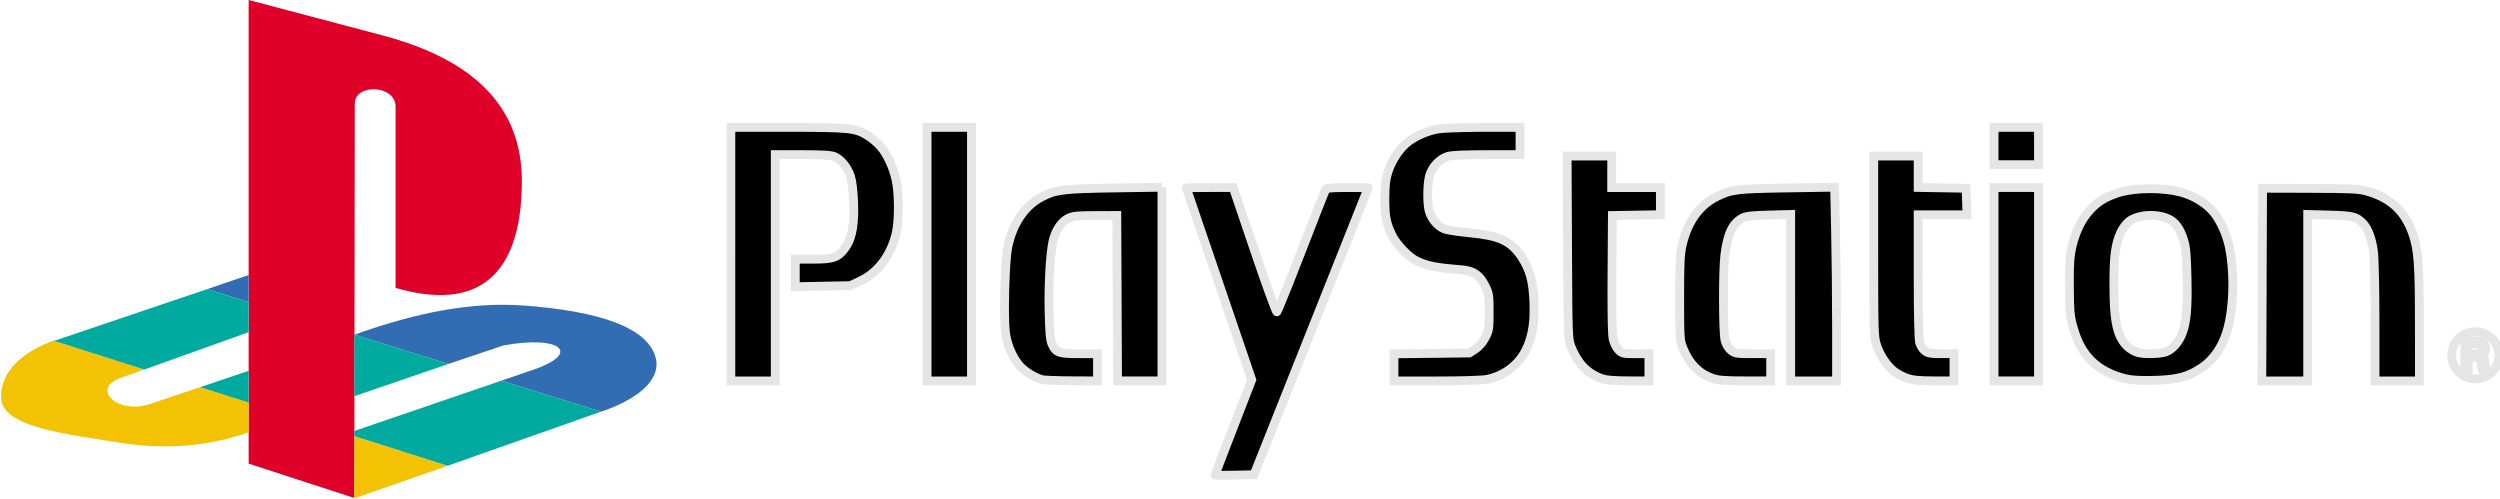
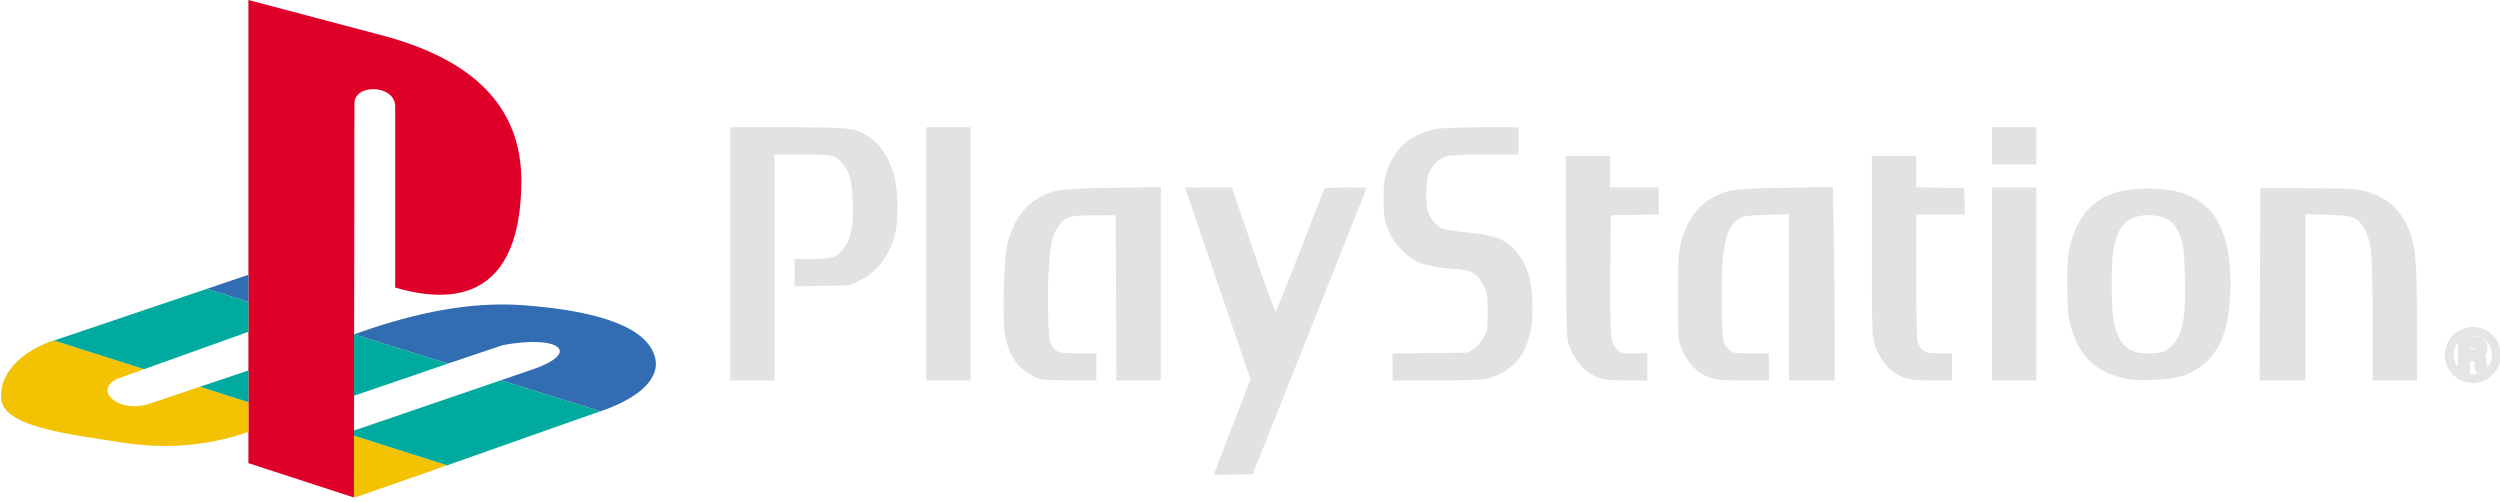
- <svg xmlns="http://www.w3.org/2000/svg" version="1.1" id="svg2" x="0px" y="0px" width="567.429px" height="113.032px" viewBox="0 0 567.429 113.032" enable-background="new 0 0 567.429 113.032" xml:space="preserve">
+ <svg xmlns="http://www.w3.org/2000/svg" width="100%" height="100%" viewBox="0 0 568 114" version="1.1" xml:space="preserve" style="fill-rule:evenodd;clip-rule:evenodd;stroke-linejoin:round;stroke-miterlimit:2;">
  <g>
-     <path id="path2998_1_" d="M165.884,28.918v28.77v28.77h5.039h5.039V60.776V35.095h6.186c4.461,0,6.475,0.12,7.233,0.437   c1.496,0.625,3.036,2.529,3.667,4.521c0.331,1.047,0.604,3.313,0.701,5.831c0.2,5.154-0.398,8.356-1.971,10.433   c-1.641,2.168-2.645,2.51-7.284,2.51h-3.982v3.119v3.127l6.257-0.121l6.258-0.121l2.214-1.047c4.045-1.908,6.982-5.811,8.167-10.84   c0.662-2.808,0.652-9.086-0.021-12.099c-0.646-2.896-1.991-5.813-3.504-7.579c-0.633-0.738-1.857-1.797-2.712-2.347   c-2.933-1.882-4.062-2.001-18.356-2.001H165.884z M210.419,28.918v28.77v28.77h5.038h5.039v-28.77v-28.77h-5.039H210.419z    M336.791,28.918c-4.514,0.001-9.158,0.16-10.32,0.346c-2.623,0.418-5.682,1.805-7.416,3.372c-1.748,1.579-3.236,3.949-4.043,6.44   c-0.502,1.548-0.66,2.959-0.68,5.933c-0.029,4.103,0.316,5.851,1.727,8.614c0.916,1.798,3.361,4.393,5.039,5.363   c1.949,1.13,4.441,1.728,8.727,2.072c3.26,0.264,4.02,0.426,5.08,1.129c0.834,0.551,1.564,1.453,2.184,2.711   c0.869,1.771,0.918,2.142,0.914,5.953c-0.004,3.801-0.057,4.176-0.896,5.771c-0.566,1.084-1.385,2.032-2.242,2.602l-1.354,0.895   l-8.563,0.103l-8.553,0.092v3.077v3.068h9.73c5.92,0,10.412-0.146,11.459-0.367c3.984-0.838,7.299-3.42,8.908-6.938   c1.355-2.963,1.834-6.008,1.656-10.576c-0.188-4.816-0.9-7.44-2.824-10.32c-2.391-3.575-5.064-4.801-11.855-5.423   c-2.512-0.23-5.086-0.635-5.719-0.904c-1.398-0.592-2.705-2.082-3.281-3.738c-0.568-1.633-0.561-6.361,0.021-8.359   c0.57-1.973,2.305-3.79,4.135-4.338c0.883-0.266,3.852-0.396,8.848-0.396H345v-3.09V28.92h-8.209V28.918z M452.597,28.918v4.227   v4.226h5.039h5.039v-4.226v-4.227h-5.039H452.597L452.597,28.918z M355.695,35.42l0.104,20.723   c0.09,20.398,0.105,20.754,0.803,22.604c0.391,1.033,1.227,2.58,1.857,3.443c1.293,1.76,2.973,2.994,5.1,3.738   c1.023,0.359,2.762,0.498,6.064,0.51l4.633,0.02V83.37v-3.088h-3.027c-2.881,0-3.07-0.039-3.891-0.895   c-0.508-0.529-1.006-1.563-1.207-2.52c-0.221-1.033-0.313-6.406-0.256-14.791l0.092-13.165l5.445-0.092l5.445-0.092v-3.076v-3.08   h-5.527h-5.525v-3.576V35.42h-5.049H355.695L355.695,35.42z M425.291,35.42v20.469c0,19.797,0.023,20.54,0.672,22.512   c0.771,2.348,2.338,4.672,4.043,5.973c0.65,0.498,1.939,1.166,2.863,1.482c1.289,0.445,2.73,0.582,6.156,0.59l4.469,0.01v-3.088   V80.28h-2.885c-2.41,0-3.02-0.104-3.727-0.662c-0.467-0.365-0.996-1.205-1.18-1.867c-0.205-0.74-0.336-6.584-0.336-15.106V48.748   h5.537h5.537l-0.094-3.007l-0.092-3.008l-5.445-0.09l-5.441-0.093v-3.565V35.42h-5.039H425.291L425.291,35.42z M416.402,42.489   l-10.758,0.174c-11.568,0.178-12.766,0.32-16.162,2.042c-3.799,1.925-6.447,5.663-7.648,10.788   c-0.502,2.138-0.59,3.979-0.59,12.109c0,9.23,0.027,9.661,0.742,11.428c1.441,3.561,3.586,5.76,6.674,6.826   c1.361,0.471,2.781,0.58,7.457,0.588l5.771,0.012v-3.09v-3.088h-4.043c-3.828,0-4.088-0.047-4.998-0.813   c-0.602-0.506-1.092-1.35-1.32-2.256c-0.453-1.793-0.475-15.937-0.031-19.361c0.631-4.865,1.727-7.146,4.014-8.371   c0.787-0.42,2.146-0.57,5.975-0.67l4.957-0.132v18.896v18.885h5.201h5.201V74.315c0-6.674-0.104-16.566-0.225-21.982   L416.402,42.489z M263.73,42.5l-10.808,0.162c-11.746,0.181-13.433,0.396-16.64,2.113c-3.725,1.994-6.385,5.936-7.508,11.123   c-0.713,3.295-1.047,16.791-0.498,20.054c0.48,2.846,1.811,5.713,3.404,7.334c1.172,1.192,3.117,2.368,4.743,2.864   c0.447,0.138,3.481,0.259,6.745,0.272l5.932,0.031v-3.088V80.28h-4.154c-4.686,0-5.303-0.221-6.186-2.234   c-0.395-0.897-0.549-2.662-0.65-7.416c-0.146-6.756,0.324-14.086,1.056-16.52c0.657-2.185,1.881-3.863,3.321-4.57   c1.052-0.516,2.019-0.613,6.125-0.62l4.875-0.011l0.082,18.773l0.082,18.771h5.039h5.039v-21.98L263.73,42.5L263.73,42.5z    M274.58,42.571c-2.928,0-5.319,0.037-5.313,0.082c0.004,0.045,3.346,9.857,7.426,21.811l7.416,21.738l-4.176,10.77   c-2.295,5.927-4.175,10.818-4.175,10.869c0,0.05,1.993,0.05,4.429,0l4.43-0.092l12.951-32.508   c7.127-17.879,12.963-32.542,12.963-32.588c0.002-0.045-2.102-0.082-4.684-0.082c-3.404,0-4.766,0.113-4.947,0.408   c-0.137,0.223-2.627,6.543-5.525,14.049c-2.897,7.504-5.397,13.688-5.565,13.744c-0.17,0.057-2.472-6.266-5.108-14.049   l-4.796-14.152H274.58z M452.597,42.571v21.942v21.942h5.039h5.039V64.513V42.571h-5.039H452.597z M513.548,42.733l-0.094,21.861   h0.012l-0.092,21.861h5.211h5.201V67.571V48.676l4.957,0.133c5.262,0.137,6.141,0.356,7.619,1.939   c1.158,1.24,1.986,3.499,2.355,6.439c0.191,1.539,0.348,8.603,0.348,16.01v13.259h5.037h5.037l-0.01-12.922   c-0.002-13.705-0.242-16.957-1.563-20.673c-1.797-5.053-5.104-8.049-10.482-9.508c-1.779-0.483-3.68-0.567-12.811-0.59   L513.548,42.733L513.548,42.733z M488.07,42.825c-2.842,0-5.674,0.357-7.709,1.057c-2.709,0.932-4.41,2.023-6.117,3.921   c-1.852,2.06-3.193,4.849-3.98,8.259c-0.48,2.09-0.596,3.845-0.566,8.938c0.025,5.359,0.133,6.729,0.711,8.849   c0.979,3.596,2.26,6.017,4.205,7.985c1.916,1.938,4.748,3.422,7.936,4.146c1.434,0.324,3.422,0.427,6.461,0.345   c5.238-0.14,7.73-0.814,10.787-2.904c2.563-1.752,4.5-4.517,5.598-7.996c1.57-4.967,1.846-13.156,0.641-19.199   c-0.586-2.936-2.01-6.119-3.598-8.056c-1.492-1.821-3.936-3.418-6.551-4.287C493.773,43.182,490.912,42.825,488.07,42.825   L488.07,42.825z M488.193,48.879c1.475,0,2.953,0.285,4.113,0.873c1.514,0.768,2.465,2.104,3.291,4.632   c0.541,1.653,0.676,3.158,0.803,8.625c0.166,7.141-0.162,10.506-1.27,13.043c-0.781,1.793-2.045,3.186-3.434,3.779   c-0.594,0.254-2.156,0.446-3.605,0.446c-2.055,0-2.844-0.146-3.992-0.75c-0.902-0.478-1.773-1.295-2.336-2.205   c-1.469-2.37-1.953-5.479-1.973-12.483c-0.016-6.668,0.328-9.348,1.557-12.06c0.416-0.92,1.256-2.043,1.879-2.52   C484.41,49.356,486.296,48.879,488.193,48.879L488.193,48.879z" />
-     <path fill="#E5E5E5" d="M275.653,108.839c-0.027-0.013-0.044-0.013-0.063-0.013l0,0c-0.047,0-0.119,0.003-0.438-0.19l0,0   c-0.115-0.083-0.386-0.333-0.395-0.796l0,0c0.019-0.298,0.036-0.231,0.042-0.285l0,0c0.006-0.025,0.01-0.038,0.015-0.049l0,0   c0.006-0.025,0.015-0.046,0.023-0.069l0,0c0.017-0.047,0.038-0.108,0.068-0.185l0,0c0.057-0.155,0.14-0.374,0.246-0.654l0,0   c0.212-0.561,0.52-1.362,0.9-2.348l0,0c0.756-1.972,1.8-4.678,2.949-7.642l0,0l4.043-10.431l-7.298-21.392   c-3.998-11.717-7.258-21.279-7.436-21.841l0,0c0-0.001-0.001-0.002-0.001-0.004l0,0c-0.1-0.251-0.02-0.687,0.161-0.899l0,0   c0.06-0.08,0.124-0.136,0.178-0.176l0,0c0.068-0.056,0.128-0.09,0.18-0.114l0,0c0.076-0.039,0.121-0.049,0.159-0.063l0,0   c0.089-0.026,0.123-0.03,0.159-0.036l0,0c0.063-0.009,0.106-0.011,0.155-0.015l0,0c0.096-0.008,0.206-0.013,0.348-0.017l0,0   c0.282-0.01,0.677-0.019,1.163-0.027l0,0c0.97-0.015,2.301-0.023,3.768-0.023l0,0v1v1c-1.539-0.002-2.976,0.011-3.939,0.027l0,0   c0.05,0.148,0.104,0.308,0.161,0.48l0,0c0.378,1.112,0.923,2.717,1.597,4.691l0,0c1.346,3.952,3.203,9.395,5.243,15.37l0,0   l7.533,22.082l-4.308,11.109c-1.574,4.065-2.979,7.717-3.678,9.546l0,0c0.781-0.002,1.832-0.014,2.979-0.036l0,0l3.768-0.078   l12.704-31.894c5.879-14.741,10.888-27.327,12.45-31.276l0,0c-0.837-0.014-1.983-0.022-3.24-0.022l0,0   c-2.263-0.007-3.658,0.066-4.186,0.157l0,0c-0.082,0.202-0.2,0.493-0.348,0.857l0,0c-0.298,0.737-0.712,1.781-1.21,3.052l0,0   c-1.002,2.543-2.348,5.999-3.798,9.749l0,0c-2.107,5.46-4.003,10.215-4.956,12.454l0,0c-0.345,0.783-0.478,1.138-0.707,1.49l0,0   c-0.085,0.062-0.018,0.161-0.516,0.389l0,0l-0.151,0.051h-0.167h-0.005c-0.704-0.087-0.696-0.334-0.798-0.385l0,0   c-0.068-0.085-0.098-0.136-0.127-0.187l0,0c-0.058-0.1-0.098-0.188-0.149-0.299l0,0c-0.1-0.215-0.218-0.501-0.364-0.866l0,0   c-0.289-0.729-0.676-1.765-1.141-3.042l0,0c-0.93-2.554-2.16-6.068-3.472-9.949l0,0l-4.566-13.472h-4.608v-1v-1h6.042l5.026,14.831   c1.229,3.627,2.386,6.94,3.284,9.429l0,0c0.335,0.933,0.645,1.769,0.905,2.453l0,0c0.232-0.561,0.503-1.222,0.806-1.967l0,0   c1.004-2.483,2.352-5.903,3.799-9.65l0,0c2.539-6.574,4.76-12.224,5.377-13.712l0,0c0.106-0.244,0.11-0.285,0.231-0.501l0,0   c0.365-0.51,0.689-0.535,0.977-0.633l0,0c0.302-0.074,0.63-0.119,1.057-0.155l0,0c0.845-0.068,2.051-0.096,3.766-0.096l0,0   c2.427,0.004,4.281,0.021,4.782,0.081l0,0c0.007,0.003,0.013,0.005,0.018,0.006l0,0c0.013,0.001,0.025,0.003,0.037,0.004l0,0   c0.001,0,0.002,0,0.003,0l0,0c0.029-0.001,0.07-0.003,0.208,0.061l0,0c0.028,0.012,0.055,0.024,0.081,0.035l0,0   c0.008,0.005,0.016,0.011,0.023,0.016l0,0c0.028,0.015,0.06,0.031,0.093,0.049l0,0c0.023,0.017,0.058,0.042,0.097,0.076l0,0   c0.081,0.062,0.16,0.146,0.224,0.285l0,0c0.058,0.113,0.103,0.256,0.113,0.437l0,0c0.002,0.011,0.003,0.021,0.004,0.032l0,0   c-0.001,0.007-0.001,0.014-0.002,0.021l0,0c0,0.051-0.006,0.111-0.02,0.175l0,0c-0.012,0.094-0.02,0.097-0.024,0.098l0,0   c-0.002,0.007-0.005,0.015-0.007,0.022l0,0c0,0,0,0.001,0,0.002l0,0c-0.005,0.017-0.009,0.025-0.011,0.034l0,0   c-0.007,0.017-0.013,0.032-0.02,0.049l0,0c-0.013,0.034-0.029,0.079-0.053,0.138l0,0c-0.045,0.117-0.112,0.287-0.199,0.507l0,0   c-0.172,0.442-0.429,1.087-0.758,1.919l0,0c-0.66,1.66-1.611,4.057-2.787,7.009l0,0c-2.35,5.907-5.592,14.043-9.153,22.982l0,0   L285.3,108.734l-5.094,0.105c-1.225,0.023-2.335,0.036-3.148,0.036l0,0C276.345,108.872,275.954,108.875,275.653,108.839   L275.653,108.839z M288.996,70.199C288.996,70.2,288.996,70.2,288.996,70.199L288.996,70.199z M310.377,43.641   c0.093,0.016,0.278,0.029,0.486-0.047l0,0c-0.105,0.038-0.219,0.057-0.334,0.057l0,0c-0.064,0-0.129-0.006-0.192-0.019l0,0   C310.35,43.635,310.364,43.638,310.377,43.641L310.377,43.641z M369.619,87.437c-3.335-0.02-5.111-0.13-6.392-0.566l0,0   c-2.299-0.799-4.173-2.174-5.576-4.091l0,0c-0.709-0.979-1.543-2.525-1.986-3.681l0,0c-0.38-0.977-0.604-1.807-0.692-4.663l0,0   c-0.104-2.904-0.13-8.088-0.174-18.289l0,0l-0.104-20.723l-0.004-1.004h6.064h6.048v4.577v2.577h4.527h6.524v4.078v4.061   l-6.427,0.108l-4.469,0.075l-0.085,12.19c-0.015,1.612-0.019,3.118-0.017,4.504l0,0c-0.011,5.731,0.114,9.521,0.251,10.072l0,0   c0.148,0.774,0.639,1.733,0.95,2.033l0,0c0.429,0.425,0.396,0.403,0.676,0.486l0,0c0.306,0.078,1.061,0.105,2.494,0.102l0,0h4.026   v4.088v4.091L369.619,87.437L369.619,87.437z M356.797,56.139c0.045,10.197,0.072,15.389,0.175,18.225l0,0   c0.112,2.883,0.246,3.156,0.563,4.028l0,0c0.339,0.911,1.176,2.458,1.729,3.205l0,0c1.183,1.604,2.668,2.698,4.625,3.386l0,0   c0.765,0.282,2.465,0.45,5.735,0.455l0,0l3.63,0.015V83.37v-2.091l-2.026,0.003c-1.45-0.005-2.229,0.002-2.942-0.153l0,0   c-0.741-0.15-1.278-0.62-1.671-1.051l0,0c-0.704-0.758-1.21-1.865-1.465-3.001l0,0c-0.221-1.121-0.284-4.646-0.292-10.488l0,0   c-0.003-1.389,0.002-2.899,0.017-4.52l0,0l0.098-14.141l6.421-0.108l4.464-0.076V45.65l-0.002-2.078h-4.525h-6.525v-4.577v-2.577   h-4.05h-4.056L356.797,56.139L356.797,56.139z M355.694,36.419v-1V36.419L355.694,36.419z M439.021,87.444   c-3.435-0.009-5.005-0.137-6.477-0.644l0,0c-1.059-0.369-2.348-1.031-3.147-1.633l0,0c-1.915-1.475-3.541-3.916-4.386-6.454l0,0   c-0.353-1.049-0.55-1.951-0.628-4.854l0,0c-0.089-2.938-0.094-8.071-0.094-17.971l0,0V35.419v-1h6.039h6.039v4.566v2.581   l4.458,0.077l6.397,0.104l0.123,3.963l0.125,4.038h-6.567h-4.538v12.896c0,4.256,0.031,7.842,0.091,10.448l0,0   c0.045,2.554,0.172,4.355,0.208,4.39l0,0c0.087,0.409,0.62,1.216,0.837,1.35l0,0c0.275,0.204,0.358,0.255,0.778,0.342l0,0   c0.417,0.074,1.139,0.106,2.329,0.106l0,0h3.882v4.088v4.089L439.021,87.444L439.021,87.444z M426.29,55.888   c0,9.896,0.006,15.034,0.093,17.911l0,0c0.094,2.907,0.231,3.364,0.529,4.289l0,0c0.698,2.155,2.205,4.362,3.701,5.489l0,0   c0.499,0.394,1.788,1.068,2.582,1.333l0,0c1.102,0.383,2.415,0.527,5.83,0.535l0,0l3.469,0.007v-2.085v-2.089h-1.885   c-1.221-0.002-2.008-0.021-2.677-0.138l0,0c-0.664-0.106-1.239-0.386-1.668-0.736l0,0c-0.72-0.599-1.246-1.474-1.526-2.388l0,0   c-0.168-0.707-0.208-2.197-0.28-4.881l0,0c-0.06-2.63-0.092-6.228-0.092-10.492l0,0V47.748h6.538h4.504l-0.062-1.977l-0.063-2.055   l-4.491-0.074l-6.423-0.11v-4.547v-2.566h-4.04h-4.039V55.888L426.29,55.888z M425.29,36.419v-1V36.419L425.29,36.419z    M396.114,87.444c-4.668-0.011-6.211-0.106-7.782-0.644l0,0c-3.372-1.148-5.777-3.651-7.274-7.396l0,0   c-0.373-0.899-0.621-1.696-0.709-3.227l0,0c-0.1-1.545-0.105-3.959-0.105-8.577l0,0c0-8.115,0.083-10.051,0.617-12.337l0,0   c1.242-5.33,4.059-9.372,8.168-11.452l0,0c1.718-0.879,3.08-1.424,5.345-1.7l0,0c2.266-0.283,5.467-0.359,11.255-0.45l0,0   l10.758-0.174l0.993-0.015l0.237,10.836c0.124,5.429,0.226,15.321,0.226,22.005l0,0v13.139h-6.2h-6.203V67.571v-17.87l-3.929,0.106   c-3.81,0.081-5.124,0.299-5.529,0.552l0,0c-1.868,1.008-2.849,2.8-3.494,7.618l0,0c-0.204,1.53-0.316,5.748-0.314,9.791l0,0   c-0.013,4.25,0.146,8.604,0.323,9.195l0,0c0.176,0.723,0.601,1.414,0.995,1.736l0,0c0.461,0.363,0.423,0.365,0.922,0.472l0,0   c0.509,0.087,1.525,0.108,3.435,0.106l0,0h5.041v4.088v4.091L396.114,87.444L396.114,87.444z M407.44,67.571v17.884h4.201h4.2   v-11.14c0.002-6.665-0.102-16.559-0.223-21.961l0,0l-0.194-8.85l-9.765,0.158c-5.78,0.089-8.962,0.172-11.038,0.435l0,0   c-2.074,0.27-3.01,0.656-4.689,1.499l0,0c-3.485,1.772-5.967,5.205-7.125,10.125l0,0c-0.47,1.989-0.565,3.736-0.565,11.88l0,0   c0,4.612,0.009,7.03,0.103,8.448l0,0c0.104,1.433,0.227,1.736,0.568,2.604l0,0c1.387,3.377,3.27,5.271,6.073,6.257l0,0   c1.152,0.403,2.447,0.527,7.132,0.533l0,0l4.77,0.009v-2.087v-2.089h-3.041c-1.924-0.002-2.951-0.004-3.756-0.132l0,0   c-0.814-0.11-1.438-0.514-1.889-0.917l0,0c-0.807-0.689-1.363-1.685-1.646-2.773l0,0c-0.29-1.255-0.371-5.292-0.384-9.687l0,0   c0.002-4.104,0.1-8.263,0.331-10.051l0,0c0.615-4.909,1.827-7.681,4.534-9.123l0,0c1.167-0.586,2.572-0.668,6.419-0.788l0,0   l5.983-0.159V67.571L407.44,67.571z M415.402,42.511l1-0.021L415.402,42.511L415.402,42.511z M315.393,87.457v-4.067v-4.067   l9.541-0.102l8.269-0.1l1.105-0.732c0.68-0.445,1.42-1.284,1.91-2.233l0,0c0.414-0.794,0.557-1.109,0.66-1.744l0,0   c0.103-0.642,0.121-1.667,0.123-3.528l0,0c-0.006-0.148-0.002-0.275-0.004-0.371l0,0c-0.027-3.577-0.021-3.503-0.809-5.173l0,0   c-0.567-1.15-1.201-1.9-1.839-2.318l0,0c-0.87-0.566-1.301-0.688-4.607-0.966l0,0c-4.335-0.351-6.994-0.959-9.146-2.203l0,0   c-1.935-1.152-4.352-3.721-5.431-5.773l0,0c-1.422-2.745-1.854-4.795-1.838-8.616l0,0c0-0.153,0.002-0.308,0.004-0.461l0,0   c0.016-2.989,0.181-4.56,0.727-6.234l0,0c0.863-2.655,2.422-5.147,4.323-6.873l0,0c1.951-1.743,5.091-3.152,7.931-3.617l0,0   c1.346-0.208,5.914-0.354,10.478-0.359l0,0v1V27.92v-0.002l1-0.002v0.004h8.208L346,32.008v4.088h-8.528   c-4.936-0.013-8.024,0.163-8.561,0.354l0,0c-1.431,0.399-3.017,2.033-3.463,3.662l0,0c-0.246,0.821-0.407,2.509-0.4,4.097l0,0   c-0.011,1.541,0.156,3.095,0.364,3.653l0,0c0.47,1.397,1.665,2.715,2.729,3.146l0,0c0.29,0.155,2.999,0.624,5.419,0.828l0,0   c6.817,0.573,10.076,2.012,12.596,5.865l0,0c2.038,3.022,2.814,5.958,2.991,10.841l0,0c0.021,0.608,0.035,1.199,0.035,1.772l0,0   c0.003,3.723-0.536,6.546-1.78,9.254l0,0c-1.751,3.823-5.334,6.6-9.611,7.5l0,0c-1.314,0.261-5.689,0.38-11.666,0.389l0,0H315.393   L315.393,87.457z M326.626,30.25c-2.407,0.37-5.384,1.734-6.903,3.127l0,0c-1.592,1.433-3.012,3.681-3.761,6.007l0,0   c-0.459,1.42-0.609,2.672-0.633,5.635l0,0c-0.002,0.151-0.002,0.299-0.002,0.442l0,0c0.017,3.744,0.324,5.13,1.621,7.707l0,0   c0.752,1.541,3.227,4.163,4.648,4.952l0,0c1.747,1.013,4.071,1.601,8.307,1.94l0,0c3.211,0.248,4.301,0.452,5.551,1.291l0,0   c1.031,0.684,1.857,1.738,2.53,3.103l0,0c0.896,1.763,1.042,2.639,1.013,6.057l0,0c0,0.121,0,0.219,0.002,0.34l0,0   c-0.002,1.905-0.011,2.969-0.146,3.862l0,0c-0.134,0.904-0.438,1.571-0.862,2.371l0,0c-0.643,1.221-1.541,2.278-2.577,2.972l0,0   l-1.6,1.056l-8.858,0.108l-7.563,0.08v2.089v2.067h8.73c5.862,0.009,10.473-0.165,11.254-0.346l0,0   c3.689-0.775,6.735-3.163,8.204-6.375l0,0c1.108-2.435,1.597-4.877,1.601-8.422l0,0c0-0.54-0.015-1.108-0.034-1.7l0,0   c-0.199-4.755-0.847-7.066-2.657-9.803l0,0c-2.263-3.298-4.35-4.311-11.114-4.982l0,0c-2.604-0.254-5.044-0.596-6.018-0.98l0,0   c-1.734-0.753-3.154-2.414-3.836-4.328l0,0c-0.354-1.055-0.469-2.624-0.478-4.311l0,0c0.006-1.724,0.14-3.46,0.483-4.655l0,0   c0.696-2.322,2.579-4.322,4.806-5.018l0,0c1.231-0.341,4.08-0.424,9.137-0.439l0,0h6.527v-2.089v-2.089h-8.165   C331.672,29.94,327.535,30.099,326.626,30.25L326.626,30.25z M243.164,87.42c-1.643-0.007-3.227-0.038-4.464-0.09l0,0   c-1.287-0.063-2.023-0.082-2.569-0.225l0,0c-1.827-0.569-3.833-1.781-5.164-3.12l0,0c-1.794-1.845-3.154-4.834-3.677-7.869l0,0   c-0.212-1.273-0.287-3.602-0.289-6.353l0,0c0.006-5.234,0.291-11.702,0.794-14.078l0,0c1.166-5.396,3.972-9.626,8.015-11.793l0,0   c1.643-0.89,3.084-1.45,5.461-1.743l0,0c2.384-0.301,5.755-0.397,11.634-0.488l0,0l9.822-0.146v-0.015h0.987h0.013h0.002v1v-1   l0.007,1h0.992v21.972v22.979h-6.039h-6.037l-0.085-19.766l-0.079-17.775l-3.878,0.009c-4.137,0.006-4.897,0.123-5.685,0.518l0,0   c-1.083,0.514-2.212,1.959-2.804,3.961l0,0c-0.58,1.859-1.053,7.824-1.042,13.725l0,0c0,0.83,0.008,1.662,0.028,2.484l0,0   c0.084,4.725,0.299,6.503,0.566,7.036l0,0c0.457,0.979,0.571,1.119,1.089,1.333l0,0c0.569,0.221,1.857,0.313,4.182,0.304l0,0h5.154   v4.086v4.091L243.164,87.42L243.164,87.42z M254.568,67.677l0.077,17.775h4.046h4.037v-20.98V43.514l-9.792,0.148   c-5.865,0.089-9.212,0.191-11.411,0.474l0,0c-2.204,0.286-3.209,0.694-4.772,1.522l0,0c-3.407,1.821-5.922,5.474-7.002,10.452l0,0   c-0.431,1.94-0.756,8.548-0.75,13.655l0,0c-0.002,2.687,0.091,5.041,0.261,6.02l0,0c0.435,2.657,1.738,5.402,3.131,6.801l0,0   c1.011,1.043,2.89,2.181,4.317,2.607l0,0v-0.001c0.023,0.003,0.066,0.009,0.121,0.016l0,0c0.108,0.015,0.263,0.029,0.452,0.044l0,0   c0.378,0.03,0.892,0.058,1.494,0.081l0,0c1.208,0.049,2.772,0.083,4.394,0.091l0,0l4.929,0.025v-2.082v-2.087h-3.154   c-2.362-0.01-3.727-0.029-4.858-0.422l0,0c-1.183-0.399-1.817-1.376-2.244-2.409l0,0c-0.522-1.263-0.616-3.015-0.734-7.797l0,0   c-0.02-0.838-0.028-1.683-0.028-2.528l0,0c0.011-6.056,0.418-11.897,1.125-14.302l0,0c0.722-2.369,2.04-4.279,3.84-5.179l0,0   c1.316-0.637,2.488-0.713,6.561-0.722l0,0l5.874-0.013L254.568,67.677L254.568,67.677z M215.457,87.457h-6.039V57.688V28.917v-1   h6.039h6.039v29.77v29.769H215.457L215.457,87.457z M211.419,57.688v27.769h4.038h4.039V57.688V29.917h-4.039h-4.038V57.688   L211.419,57.688z M210.419,29.917v-1V29.917L210.419,29.917z M170.923,87.457h-6.039V57.688V28.917v-1h13.931   c7.153,0,11.008,0.025,13.547,0.299l0,0c2.526,0.257,3.857,0.883,5.349,1.859l0,0c0.97,0.632,2.195,1.689,2.931,2.539l0,0   c1.662,1.955,3.034,4.967,3.721,8.011l0,0c0.365,1.658,0.533,4.045,0.535,6.423l0,0c-0.004,2.324-0.159,4.587-0.518,6.124l0,0   c-1.238,5.271-4.354,9.458-8.711,11.513l0,0l-2.409,1.138l-6.472,0.126l-7.276,0.142v-4.146v-4.12h4.982   c2.297,0.005,3.632-0.102,4.44-0.388l0,0c0.796-0.283,1.248-0.686,2.046-1.724l0,0c1.174-1.541,1.809-3.991,1.806-8.007l0,0   c0-0.564-0.013-1.161-0.036-1.785l0,0c-0.089-2.454-0.382-4.727-0.656-5.568l0,0c-0.52-1.732-2.01-3.483-3.101-3.899l0,0   c-0.331-0.187-2.439-0.384-6.846-0.361l0,0h-5.186v24.683v26.68H170.923L170.923,87.457z M166.883,57.688v27.769h4.04h4.038v-24.68   V34.095h7.187c4.515,0.023,6.436,0.066,7.618,0.514l0,0c1.904,0.834,3.492,2.891,4.235,5.144l0,0   c0.386,1.252,0.641,3.511,0.747,6.094l0,0c0.025,0.647,0.039,1.268,0.039,1.862l0,0c-0.004,4.192-0.631,7.111-2.212,9.212l0,0   c-0.843,1.129-1.711,1.98-2.989,2.409l0,0c-1.263,0.427-2.751,0.492-5.092,0.497l0,0h-2.982v2.12v2.105l5.239-0.1l6.043-0.118   l2.021-0.956c3.731-1.759,6.489-5.376,7.621-10.163l0,0c0.295-1.24,0.467-3.449,0.465-5.666l0,0c0-2.269-0.176-4.6-0.488-5.988l0,0   c-0.605-2.747-1.925-5.568-3.288-7.145l0,0c-0.529-0.628-1.753-1.689-2.492-2.157l0,0c-1.441-0.904-2.14-1.28-4.485-1.554l0,0   c-2.335-0.254-6.19-0.291-13.331-0.289l0,0h-11.932V57.688L166.883,57.688z M165.884,29.917v-1V29.917L165.884,29.917z    M544.103,87.454h-6.039V73.196c0.005-7.367-0.161-14.506-0.339-15.886l0,0c-0.344-2.821-1.172-4.918-2.094-5.879l0,0   c-0.713-0.741-1.027-0.985-1.908-1.225l0,0c-0.887-0.231-2.39-0.333-5.007-0.397l0,0l-3.929-0.106v17.868v19.883h-6.203h-6.217   l0.093-21.861h-0.013l0.101-22.865l0.004-0.998l11.724,0.032c9.123,0.028,11.08,0.094,13.071,0.626l0,0   c5.616,1.49,9.306,4.82,11.161,10.138l0,0c1.39,3.92,1.619,7.323,1.621,21.006l0,0l0.011,13.922H544.103L544.103,87.454z    M528.769,47.81c2.646,0.072,4.212,0.148,5.447,0.456l0,0c1.246,0.299,2.109,0.955,2.876,1.8l0,0   c1.395,1.516,2.223,3.938,2.617,6.996l0,0c0.206,1.698,0.353,8.688,0.354,16.134l0,0v12.259h4.039h4.035l-0.011-11.921   c0-13.728-0.252-16.828-1.502-20.339l0,0c-1.736-4.789-4.662-7.448-9.803-8.877l0,0c-1.568-0.433-3.411-0.537-12.552-0.556l0,0   l-9.728-0.027l-0.087,19.859h0.013l-0.094,21.861h4.209h4.201V67.571V47.648L528.769,47.81L528.769,47.81z M513.545,43.732l0.002-1   L513.545,43.732L513.545,43.732z M457.637,87.454h-6.041V64.512V42.571v-1h6.041h6.038v22.941v22.941H457.637L457.637,87.454z    M453.597,64.512l-0.002,20.942h4.042h4.037V64.512V43.57h-4.037h-4.04V64.512L453.597,64.512z M452.597,43.57v-1V43.57   L452.597,43.57z M482.326,86.953c-3.35-0.762-6.339-2.313-8.425-4.417l0,0c-2.089-2.107-3.458-4.733-4.458-8.425l0,0   c-0.611-2.229-0.726-3.768-0.747-9.1l0,0c-0.006-0.49-0.006-0.947-0.006-1.371l0,0c0-4.076,0.14-5.818,0.598-7.803l0,0   c0.815-3.534,2.219-6.487,4.212-8.703l0,0c1.794-2.01,3.726-3.243,6.535-4.199l0,0c2.201-0.753,5.105-1.108,8.035-1.112l0,0v1.002   v1c-2.756-0.004-5.515,0.354-7.385,1.002l0,0c-2.607,0.908-4.078,1.857-5.7,3.645l0,0c-1.71,1.902-2.99,4.53-3.748,7.813l0,0   c-0.412,1.797-0.546,3.292-0.548,7.355l0,0c0,0.424,0.002,0.872,0.007,1.354l0,0c0.029,5.378,0.131,6.58,0.677,8.592l0,0   c0.955,3.498,2.148,5.715,3.95,7.544l0,0c1.747,1.772,4.419,3.19,7.444,3.874l0,0c1.004,0.228,2.4,0.346,4.402,0.346l0,0   c0.554,0,1.157-0.01,1.813-0.025l0,0c5.192-0.159,7.323-0.755,10.251-2.731l0,0c2.348-1.604,4.162-4.165,5.206-7.472l0,0   c0.868-2.738,1.344-6.654,1.342-10.59l0,0c0-2.828-0.242-5.672-0.728-8.111l0,0c-0.544-2.768-1.944-5.869-3.391-7.618l0,0   c-1.331-1.637-3.646-3.165-6.092-3.972l0,0c-1.957-0.651-4.746-1.008-7.501-1.006l0,0v-1v-1.002   c2.927,0.004,5.86,0.361,8.129,1.108l0,0c2.787,0.932,5.358,2.598,7.01,4.602l0,0c1.729,2.125,3.178,5.392,3.806,8.497l0,0   c0.518,2.604,0.767,5.561,0.767,8.501l0,0c-0.003,4.099-0.476,8.148-1.434,11.192l0,0c-1.152,3.653-3.211,6.623-5.987,8.521l0,0   c-3.187,2.203-6.041,2.957-11.329,3.078l0,0c-0.666,0.015-1.284,0.025-1.861,0.025l0,0   C485.091,87.348,483.567,87.233,482.326,86.953L482.326,86.953z M483.631,80.411c-1.081-0.577-2.051-1.492-2.72-2.563l0,0   c-1.641-2.666-2.1-5.984-2.122-13.004l0,0c0-0.142,0-0.286-0.003-0.431l0,0c-0.002-6.368,0.354-9.204,1.647-12.046l0,0   c0.514-1.095,1.344-2.235,2.185-2.904l0,0c1.462-1.097,3.511-1.575,5.574-1.583l0,0v1v1c-1.73-0.011-3.456,0.465-4.36,1.174l0,0   c-0.407,0.287-1.257,1.393-1.575,2.14l0,0c-1.116,2.458-1.467,4.87-1.471,11.22l0,0c0,0.136,0.002,0.273,0.002,0.423l0,0   c0.017,6.985,0.526,9.885,1.825,11.959l0,0c0.455,0.749,1.228,1.469,1.949,1.847l0,0c1.027,0.521,1.478,0.619,3.527,0.635l0,0   c1.333,0.017,2.946-0.224,3.212-0.365l0,0c1.074-0.448,2.216-1.649,2.91-3.259l0,0c0.839-1.921,1.227-4.485,1.225-9.486l0,0   c0-0.955-0.011-1.997-0.038-3.135l0,0c-0.127-5.48-0.266-6.856-0.754-8.337l0,0c-0.811-2.435-1.583-3.424-2.791-4.05l0,0   c-0.972-0.495-2.315-0.769-3.661-0.764l0,0v-1v-1c1.603,0.002,3.213,0.299,4.565,0.98l0,0c1.817,0.911,2.948,2.594,3.789,5.213l0,0   c0.595,1.826,0.724,3.458,0.852,8.911l0,0c0.025,1.152,0.038,2.21,0.038,3.182l0,0c-0.003,5.08-0.376,7.939-1.391,10.284l0,0   c-0.868,1.975-2.254,3.561-3.957,4.299l0,0c-0.921,0.367-2.433,0.51-3.999,0.526l0,0c-0.081,0.001-0.16,0.001-0.239,0.001l0,0   C485.941,81.276,484.852,81.072,483.631,80.411L483.631,80.411z M457.637,38.37h-6.041v-5.226v-4.227v-1h6.041h6.038v5.226v5.226   H457.637L457.637,38.37z M453.597,33.144v3.226h4.04h4.037v-3.226l-0.002-3.227h-4.035h-4.04V33.144L453.597,33.144z    M452.597,29.917v-1V29.917L452.597,29.917z" />
+     <path id="path2998_1_" d="M165.884,28.918L165.884,86.458L175.962,86.458L175.962,35.095L182.148,35.095C186.609,35.095 188.623,35.215 189.381,35.532C190.877,36.157 192.417,38.061 193.048,40.053C193.379,41.1 193.652,43.366 193.749,45.884C193.949,51.038 193.351,54.24 191.778,56.317C190.137,58.485 189.133,58.827 184.494,58.827L180.512,58.827L180.512,65.073L186.769,64.952L193.027,64.831L195.241,63.784C199.286,61.876 202.223,57.973 203.408,52.944C204.07,50.136 204.06,43.858 203.387,40.845C202.741,37.949 201.396,35.032 199.883,33.266C199.25,32.528 198.026,31.469 197.171,30.919C194.238,29.037 193.109,28.918 178.815,28.918L165.884,28.918ZM210.419,28.918L210.419,86.458L220.496,86.458L220.496,28.918L210.419,28.918ZM336.791,28.918C332.277,28.919 327.633,29.078 326.471,29.264C323.848,29.682 320.789,31.069 319.055,32.636C317.307,34.215 315.819,36.585 315.012,39.076C314.51,40.624 314.352,42.035 314.332,45.009C314.303,49.112 314.648,50.86 316.059,53.623C316.975,55.421 319.42,58.016 321.098,58.986C323.047,60.116 325.539,60.714 329.825,61.058C333.085,61.322 333.845,61.484 334.905,62.187C335.739,62.738 336.469,63.64 337.089,64.898C337.958,66.669 338.007,67.04 338.003,70.851C337.999,74.652 337.946,75.027 337.107,76.622C336.541,77.706 335.722,78.654 334.865,79.224L333.511,80.119L324.948,80.222L316.395,80.314L316.395,86.459L326.125,86.459C332.045,86.459 336.537,86.313 337.584,86.092C341.568,85.254 344.883,82.672 346.492,79.154C347.847,76.191 348.326,73.146 348.148,68.578C347.96,63.762 347.248,61.138 345.324,58.258C342.933,54.683 340.26,53.457 333.469,52.835C330.957,52.605 328.383,52.2 327.75,51.931C326.352,51.339 325.045,49.849 324.469,48.193C323.901,46.56 323.908,41.832 324.49,39.834C325.06,37.861 326.795,36.044 328.625,35.496C329.508,35.23 332.477,35.1 337.473,35.1L345,35.1L345,28.92L336.791,28.92L336.791,28.918ZM452.597,28.918L452.597,37.371L462.675,37.371L462.675,28.918L452.597,28.918ZM355.695,35.42L355.799,56.143C355.889,76.541 355.904,76.897 356.602,78.747C356.993,79.78 357.829,81.327 358.459,82.19C359.752,83.95 361.432,85.184 363.559,85.928C364.582,86.287 366.321,86.426 369.623,86.438L374.256,86.458L374.256,80.282L371.229,80.282C368.348,80.282 368.159,80.243 367.338,79.387C366.83,78.858 366.332,77.824 366.131,76.867C365.91,75.834 365.818,70.461 365.875,62.076L365.967,48.911L376.857,48.727L376.857,42.571L365.805,42.571L365.805,35.42L355.695,35.42ZM425.291,35.42L425.291,55.889C425.291,75.686 425.314,76.429 425.963,78.401C426.734,80.749 428.301,83.073 430.006,84.374C430.656,84.872 431.945,85.54 432.869,85.856C434.158,86.301 435.599,86.438 439.025,86.446L443.494,86.456L443.494,80.28L440.609,80.28C438.199,80.28 437.589,80.176 436.882,79.618C436.415,79.253 435.886,78.413 435.702,77.751C435.497,77.011 435.366,71.167 435.366,62.645L435.366,48.748L446.44,48.748L446.346,45.741L446.254,42.733L440.809,42.643L435.368,42.55L435.368,35.42L425.291,35.42ZM416.402,42.489L405.644,42.663C394.076,42.841 392.878,42.983 389.482,44.705C385.683,46.63 383.035,50.368 381.834,55.493C381.332,57.631 381.244,59.472 381.244,67.602C381.244,76.832 381.271,77.263 381.986,79.03C383.427,82.591 385.572,84.79 388.66,85.856C390.021,86.327 391.441,86.436 396.117,86.444L401.888,86.456L401.888,80.278L397.845,80.278C394.017,80.278 393.757,80.231 392.847,79.465C392.245,78.959 391.755,78.115 391.527,77.209C391.074,75.416 391.052,61.272 391.496,57.848C392.127,52.983 393.223,50.702 395.51,49.477C396.297,49.057 397.656,48.907 401.485,48.807L406.442,48.675L406.442,86.456L416.844,86.456L416.844,74.315C416.844,67.641 416.74,57.749 416.619,52.333L416.402,42.489ZM263.73,42.5L252.922,42.662C241.176,42.843 239.489,43.058 236.282,44.775C232.557,46.769 229.897,50.711 228.774,55.898C228.061,59.193 227.727,72.689 228.276,75.952C228.756,78.798 230.087,81.665 231.68,83.286C232.852,84.478 234.797,85.654 236.423,86.15C236.87,86.288 239.904,86.409 243.168,86.422L249.1,86.453L249.1,80.28L244.946,80.28C240.26,80.28 239.643,80.059 238.76,78.046C238.365,77.149 238.211,75.384 238.11,70.63C237.964,63.874 238.434,56.544 239.166,54.11C239.823,51.925 241.047,50.247 242.487,49.54C243.539,49.024 244.506,48.927 248.612,48.92L253.487,48.909L253.569,67.682L253.651,86.453L263.729,86.453L263.729,64.473L263.73,42.5ZM274.58,42.571C271.652,42.571 269.261,42.608 269.267,42.653C269.271,42.698 272.613,52.51 276.693,64.464L284.109,86.202L279.933,96.972C277.638,102.899 275.758,107.79 275.758,107.841C275.758,107.891 277.751,107.891 280.187,107.841L284.617,107.749L297.568,75.241C304.695,57.362 310.531,42.699 310.531,42.653C310.533,42.608 308.429,42.571 305.847,42.571C302.443,42.571 301.081,42.684 300.9,42.979C300.763,43.202 298.273,49.522 295.375,57.028C292.478,64.532 289.978,70.716 289.81,70.772C289.64,70.829 287.338,64.506 284.702,56.723L279.906,42.571L274.58,42.571ZM452.597,42.571L452.597,86.455L462.675,86.455L462.675,42.571L452.597,42.571ZM513.548,42.733L513.454,64.594L513.466,64.594L513.374,86.455L523.786,86.455L523.786,48.676L528.743,48.809C534.005,48.946 534.884,49.165 536.362,50.748C537.52,51.988 538.348,54.247 538.717,57.187C538.908,58.726 539.065,65.79 539.065,73.197L539.065,86.456L549.139,86.456L549.129,73.534C549.127,59.829 548.887,56.577 547.566,52.861C545.769,47.808 542.462,44.812 537.084,43.353C535.305,42.87 533.404,42.786 524.273,42.763L513.548,42.733ZM488.07,42.825C485.228,42.825 482.396,43.182 480.361,43.882C477.652,44.814 475.951,45.905 474.244,47.803C472.392,49.863 471.051,52.652 470.264,56.062C469.784,58.152 469.668,59.907 469.698,65C469.723,70.359 469.831,71.729 470.409,73.849C471.388,77.445 472.669,79.866 474.614,81.834C476.53,83.772 479.362,85.256 482.55,85.98C483.984,86.304 485.972,86.407 489.011,86.325C494.249,86.185 496.741,85.511 499.798,83.421C502.361,81.669 504.298,78.904 505.396,75.425C506.966,70.458 507.242,62.269 506.037,56.226C505.451,53.29 504.027,50.107 502.439,48.17C500.947,46.349 498.503,44.752 495.888,43.883C493.773,43.182 490.912,42.825 488.07,42.825ZM488.193,48.879C489.668,48.879 491.146,49.164 492.306,49.752C493.82,50.52 494.771,51.856 495.597,54.384C496.138,56.037 496.273,57.542 496.4,63.009C496.566,70.15 496.238,73.515 495.13,76.052C494.349,77.845 493.085,79.238 491.696,79.831C491.102,80.085 489.54,80.277 488.091,80.277C486.036,80.277 485.247,80.131 484.099,79.527C483.197,79.049 482.326,78.232 481.763,77.322C480.294,74.952 479.81,71.843 479.79,64.839C479.774,58.171 480.118,55.491 481.347,52.779C481.763,51.859 482.603,50.736 483.226,50.259C484.41,49.356 486.296,48.879 488.193,48.879Z" style="fill:rgb(226,226,226);fill-rule:nonzero;" />
  </g>
  <g>
-     <path id="path3775_1_" d="M559.435,83.913h0.77v-2.836h1.756c0.48,0,0.795,0.078,0.939,0.232c0.139,0.148,0.229,0.492,0.268,1.031   l0.068,0.836c0.012,0.16,0.027,0.293,0.055,0.4c0.021,0.114,0.063,0.228,0.117,0.334h0.807v-0.209   c-0.064-0.058-0.107-0.125-0.135-0.205c-0.037-0.095-0.064-0.211-0.072-0.351l-0.07-0.972c-0.047-0.473-0.109-0.797-0.189-0.973   c-0.117-0.264-0.322-0.422-0.611-0.477c0.311-0.07,0.555-0.244,0.742-0.525c0.189-0.285,0.283-0.633,0.283-1.039   c0-0.334-0.068-0.625-0.207-0.871c-0.145-0.274-0.352-0.486-0.617-0.635c-0.217-0.119-0.477-0.197-0.777-0.234   c-0.199-0.022-0.508-0.035-0.914-0.035h-2.209v6.527H559.435z M560.207,80.375v-2.289h1.557c0.305,0,0.523,0.009,0.662,0.022   c0.205,0.033,0.369,0.093,0.488,0.175c0.146,0.096,0.256,0.219,0.328,0.368c0.08,0.158,0.121,0.334,0.121,0.526   c0,0.433-0.121,0.738-0.367,0.921c-0.246,0.185-0.648,0.274-1.207,0.274L560.207,80.375L560.207,80.375z" />
-     <path fill="#E5E5E5" d="M560.436,84.912h-1h-0.002v-1v1v-1h-0.229h-0.768v-7.527h3.209c0.429,0,0.757,0.013,1.035,0.043l0,0   c0.399,0.049,0.785,0.157,1.144,0.354l0,0c0.428,0.234,0.787,0.604,1,1.017l0,0c0.236,0.419,0.338,0.894,0.336,1.361l0,0   c0.002,0.557-0.134,1.12-0.451,1.595l0,0c-0.013,0.021-0.026,0.041-0.041,0.061l0,0c0.164,0.395,0.204,0.75,0.265,1.287l0,0   l0.07,0.963l0.21,0.188v0.449v1.208h-2.417l-0.279-0.543c-0.093-0.183-0.168-0.383-0.197-0.544l0,0   c-0.051-0.211-0.068-0.39-0.081-0.565l0,0l-0.07-0.845c-0.007-0.135-0.021-0.246-0.034-0.332l0,0   c-0.05-0.004-0.108-0.006-0.174-0.006l0,0h-0.757v2.837H560.436L560.436,84.912z M561.206,79.373l0.582-0.001   c0.226,0,0.396-0.019,0.5-0.042l0,0c0.029-0.007,0.05-0.012,0.065-0.016l0,0c0.005-0.03,0.009-0.075,0.009-0.136l0,0   c-0.001-0.032-0.004-0.049-0.009-0.063l0,0c-0.015-0.005-0.035-0.011-0.027-0.011l0,0c-0.08-0.009-0.28-0.02-0.563-0.02l0,0h-0.557   V79.373L561.206,79.373z M559.434,83.912v1V83.912L559.434,83.912z" />
+     <path id="path3775_1_" d="M559.435,83.913L560.205,83.913L560.205,81.077L561.961,81.077C562.441,81.077 562.756,81.155 562.9,81.309C563.039,81.457 563.129,81.801 563.168,82.34L563.236,83.176C563.248,83.336 563.263,83.469 563.291,83.576C563.312,83.69 563.354,83.804 563.408,83.91L564.215,83.91L564.215,83.701C564.151,83.643 564.108,83.576 564.08,83.496C564.043,83.401 564.016,83.285 564.008,83.145L563.938,82.173C563.891,81.7 563.829,81.376 563.749,81.2C563.632,80.936 563.427,80.778 563.138,80.723C563.449,80.653 563.693,80.479 563.88,80.198C564.069,79.913 564.163,79.565 564.163,79.159C564.163,78.825 564.095,78.534 563.956,78.288C563.811,78.014 563.604,77.802 563.339,77.653C563.122,77.534 562.862,77.456 562.562,77.419C562.363,77.397 562.054,77.384 561.648,77.384L559.439,77.384L559.439,83.911L559.435,83.911L559.435,83.913ZM560.207,80.375L560.207,78.086L561.764,78.086C562.069,78.086 562.287,78.095 562.426,78.108C562.631,78.141 562.795,78.201 562.914,78.283C563.06,78.379 563.17,78.502 563.242,78.651C563.322,78.809 563.363,78.985 563.363,79.177C563.363,79.61 563.242,79.915 562.996,80.098C562.75,80.283 562.348,80.372 561.789,80.372L560.207,80.375Z" style="fill-rule:nonzero;" />
+     <path d="M560.436,84.912L559.434,84.912L559.434,83.912L559.434,84.912L559.434,83.912L558.437,83.912L558.437,76.385L561.646,76.385C562.075,76.385 562.403,76.398 562.681,76.428C563.08,76.477 563.466,76.585 563.825,76.782C564.253,77.016 564.612,77.386 564.825,77.799C565.061,78.218 565.163,78.693 565.161,79.16C565.163,79.717 565.027,80.28 564.71,80.755C564.697,80.776 564.684,80.796 564.669,80.816C564.833,81.211 564.873,81.566 564.934,82.103L565.004,83.066L565.214,83.254L565.214,84.911L562.797,84.911L562.518,84.368C562.425,84.185 562.35,83.985 562.321,83.824C562.27,83.613 562.253,83.434 562.24,83.259L562.17,82.414C562.163,82.279 562.149,82.168 562.136,82.082C562.086,82.078 562.028,82.076 561.962,82.076L561.205,82.076L561.205,84.913L560.436,84.913L560.436,84.912ZM561.206,79.373L561.788,79.372C562.014,79.372 562.184,79.353 562.288,79.33C562.317,79.323 562.338,79.318 562.353,79.314C562.358,79.284 562.362,79.239 562.362,79.178C562.361,79.146 562.358,79.129 562.353,79.115C562.338,79.11 562.318,79.104 562.326,79.104C562.246,79.095 562.046,79.084 561.763,79.084L561.206,79.084L561.206,79.373ZM559.434,83.912L559.434,84.912L559.434,83.912Z" style="fill:rgb(229,229,229);fill-rule:nonzero;" />
  </g>
-   <path fill="#E5E5E5" d="M555.467,80.648c0-3.486,2.807-6.316,6.286-6.355l0,0c0.023-0.002,0.047-0.003,0.07-0.003l0,0  c3.508,0.002,6.354,2.846,6.355,6.358l0,0h-0.002c0,3.51-2.844,6.355-6.354,6.355l0,0C558.312,87.003,555.467,84.16,555.467,80.648  L555.467,80.648z M557.467,80.648c0.004,2.407,1.948,4.352,4.356,4.356l0,0c2.403-0.005,4.35-1.953,4.354-4.356l0,0  c-0.005-2.365-1.885-4.283-4.227-4.354l0,0h-0.128C559.416,76.297,557.471,78.242,557.467,80.648L557.467,80.648z M561.419,76.206  c0.126,0.053,0.22,0.072,0.294,0.079l0,0c-0.088-0.01-0.173-0.031-0.255-0.063l0,0c-0.059-0.023-0.115-0.052-0.17-0.086l0,0  c-0.013-0.008-0.025-0.017-0.038-0.025l0,0C561.31,76.153,561.369,76.185,561.419,76.206L561.419,76.206z M560.949,75.775  c-0.002-0.003-0.003-0.005-0.005-0.008l0,0C560.946,75.77,560.947,75.772,560.949,75.775L560.949,75.775z M560.937,75.754  c-0.002-0.004-0.003-0.007-0.005-0.01l0,0C560.934,75.748,560.935,75.75,560.937,75.754L560.937,75.754z M560.824,75.288  c0-0.114,0.021-0.227,0.059-0.333l0,0C560.852,75.033,560.821,75.141,560.824,75.288L560.824,75.288z" />
-   <g id="g3" transform="translate(-61.6856, -312.868)">
-     <path id="path7" fill="#DE0029" d="M142.207,336.374l-0.099,89.525l-23.986-7.801v-105.23l30.618,8.096   c19.599,5.267,31.592,15.507,31.398,33.45c-0.195,20.873-9.849,29.257-28.667,23.796v-41.154   C151.469,332.08,142.207,331.789,142.207,336.374L142.207,336.374z" />
-     <path id="path9" fill="#F3C202" d="M107.102,400.738l-11.311,3.805c-7.314,2.537-13.554-3.412-6.826-5.854l5.46-1.947   l-20.575-6.537c-6.338,2.148-12.288,6.73-11.896,13.168c0.39,6.533,15.309,8.096,26.815,9.947   c10.726,1.754,20.477,0.779,29.351-2.342v-6.73L107.102,400.738L107.102,400.738z M142.302,425.9l20.965-7.313l-21.16-6.729v13.558   L142.302,425.9L142.302,425.9z" />
-     <path id="path11" fill="#326DB3" d="M198.08,406.299l0.389-0.099c9.167-3.218,13.067-7.707,12.092-11.898   c-1.56-7.021-12.773-10.826-30.033-12.094c-12.384-0.877-24.572,1.854-36.468,5.947l-1.95,0.686l21.355,6.633l12.48-4.197   c13.067-2.436,18.333,1.854,5.755,5.854l-6.242,2.146L198.08,406.299L198.08,406.299z M118.122,375.286l-9.459,3.217l9.459,2.926   V375.286L118.122,375.286z" />
-     <path id="path13" fill="#00AA9E" d="M163.268,418.585l34.812-12.286l-22.624-7.022l-33.348,11.41v1.17L163.268,418.585   L163.268,418.585z M118.122,397.033l-11.019,3.705l11.019,3.512V397.033L118.122,397.033z M142.107,402.788v-13.945l21.355,6.631   L142.107,402.788L142.107,402.788z M94.425,396.742l23.696-8.485v-6.826l-9.459-2.927l-34.324,11.605   c-0.097,0-0.292,0.096-0.487,0.096L94.425,396.742L94.425,396.742z" />
+   <path d="M555.467,80.648C555.467,77.162 558.274,74.332 561.753,74.293C561.776,74.291 561.8,74.29 561.823,74.29C565.331,74.292 568.177,77.136 568.178,80.648L568.176,80.648C568.176,84.158 565.332,87.003 561.822,87.003C558.312,87.003 555.467,84.16 555.467,80.648ZM557.467,80.648C557.471,83.055 559.415,85 561.823,85.004C564.226,84.999 566.173,83.051 566.177,80.648C566.172,78.283 564.292,76.365 561.95,76.294L561.822,76.294C559.416,76.297 557.471,78.242 557.467,80.648ZM561.419,76.206C561.545,76.259 561.639,76.278 561.713,76.285C561.625,76.275 561.54,76.254 561.458,76.222C561.399,76.199 561.343,76.17 561.288,76.136C561.275,76.128 561.263,76.119 561.25,76.111C561.31,76.153 561.369,76.185 561.419,76.206ZM560.949,75.775C560.947,75.772 560.946,75.77 560.944,75.767C560.946,75.77 560.947,75.772 560.949,75.775ZM560.937,75.754C560.935,75.75 560.934,75.747 560.932,75.744C560.934,75.748 560.935,75.75 560.937,75.754ZM560.824,75.288C560.824,75.174 560.845,75.061 560.883,74.955C560.852,75.033 560.821,75.141 560.824,75.288Z" style="fill:rgb(229,229,229);fill-rule:nonzero;" />
+   <g id="g3" transform="matrix(1,0,0,1,-61.6856,-312.868)">
+     <path id="path7" d="M142.207,336.374L142.108,425.899L118.122,418.098L118.122,312.868L148.74,320.964C168.339,326.231 180.332,336.471 180.138,354.414C179.943,375.287 170.289,383.671 151.471,378.21L151.471,337.056C151.469,332.08 142.207,331.789 142.207,336.374Z" style="fill:rgb(222,0,41);fill-rule:nonzero;" />
+     <path id="path9" d="M107.102,400.738L95.791,404.543C88.477,407.08 82.237,401.131 88.965,398.689L94.425,396.742L73.85,390.205C67.512,392.353 61.562,396.935 61.954,403.373C62.344,409.906 77.263,411.469 88.769,413.32C99.495,415.074 109.246,414.099 118.12,410.978L118.12,404.248L107.102,400.738ZM142.302,425.9L163.267,418.587L142.107,411.858L142.107,425.416L142.302,425.9Z" style="fill:rgb(243,194,2);fill-rule:nonzero;" />
+     <path id="path11" d="M198.08,406.299L198.469,406.2C207.636,402.982 211.536,398.493 210.561,394.302C209.001,387.281 197.788,383.476 180.528,382.208C168.144,381.331 155.956,384.062 144.06,388.155L142.11,388.841L163.465,395.474L175.945,391.277C189.012,388.841 194.278,393.131 181.7,397.131L175.458,399.277L198.08,406.299ZM118.122,375.286L108.663,378.503L118.122,381.429L118.122,375.286Z" style="fill:rgb(50,109,179);fill-rule:nonzero;" />
+     <path id="path13" d="M163.268,418.585L198.08,406.299L175.456,399.277L142.108,410.687L142.108,411.857L163.268,418.585ZM118.122,397.033L107.103,400.738L118.122,404.25L118.122,397.033ZM142.107,402.788L142.107,388.843L163.462,395.474L142.107,402.788ZM94.425,396.742L118.121,388.257L118.121,381.431L108.662,378.504L74.338,390.109C74.241,390.109 74.046,390.205 73.851,390.205L94.425,396.742Z" style="fill:rgb(0,170,158);fill-rule:nonzero;" />
  </g>
</svg>
